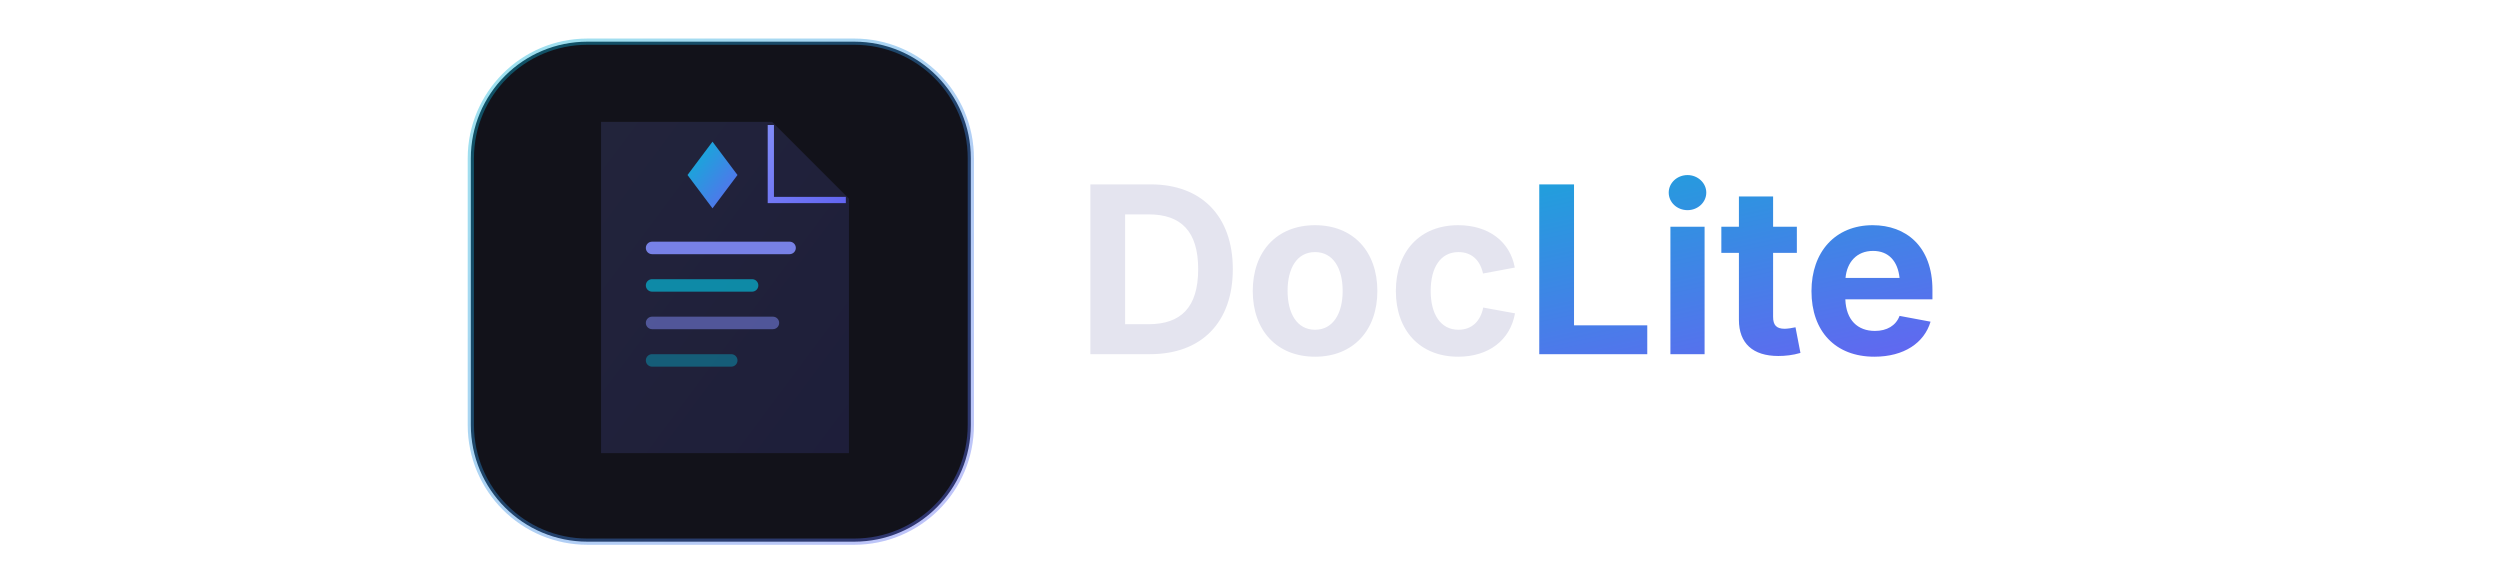
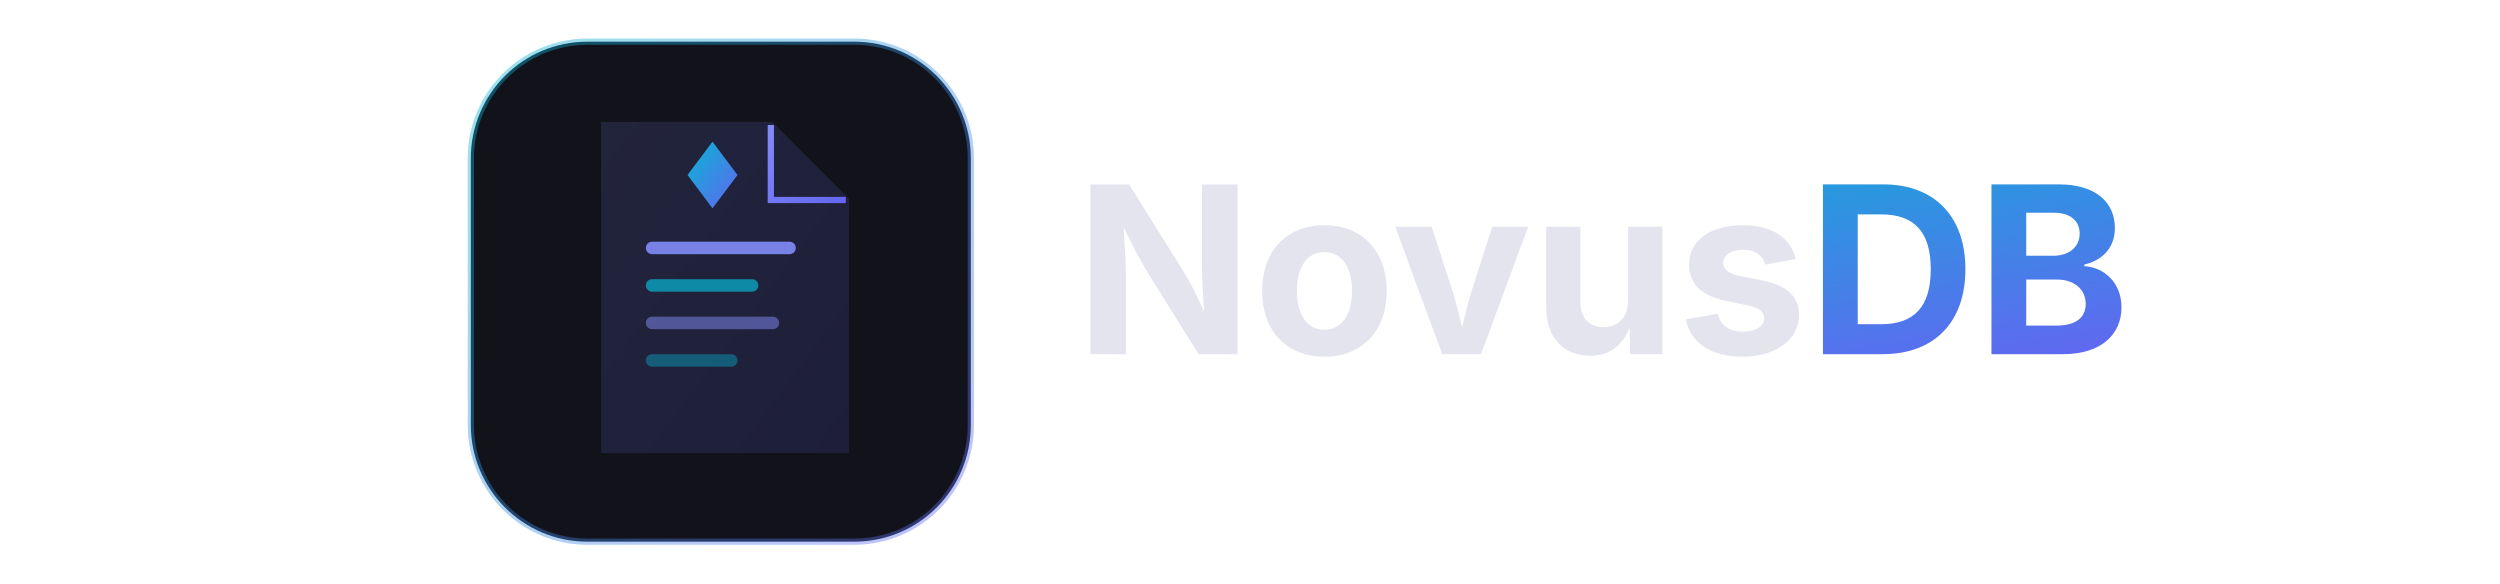
<svg xmlns="http://www.w3.org/2000/svg" viewBox="0 0 600 140" fill="none">
  <defs>
    <linearGradient id="g1" x1="0%" y1="0%" x2="100%" y2="100%">
      <stop offset="0%" stop-color="#818cf8" />
      <stop offset="100%" stop-color="#6366f1" />
    </linearGradient>
    <linearGradient id="g2" x1="0%" y1="0%" x2="100%" y2="100%">
      <stop offset="0%" stop-color="#06b6d4" />
      <stop offset="100%" stop-color="#6366f1" />
    </linearGradient>
  </defs>
  <g transform="translate(103, 0)">
    <rect x="10" y="10" width="120" height="120" rx="28" fill="#12121a" />
    <rect x="10" y="10" width="120" height="120" rx="28" stroke="url(#g2)" stroke-width="1.5" fill="none" opacity="0.4" />
    <path d="M42 30 L82 30 L100 48 L100 108 L42 108 Z" fill="url(#g1)" opacity="0.15" stroke="url(#g1)" stroke-width="1.5" />
    <path d="M82 30 L82 48 L100 48" fill="none" stroke="url(#g1)" stroke-width="1.5" />
    <rect x="52" y="58" width="36" height="3" rx="1.5" fill="#818cf8" opacity="0.9" />
    <rect x="52" y="67" width="27" height="3" rx="1.5" fill="#06b6d4" opacity="0.7" />
    <rect x="52" y="76" width="32" height="3" rx="1.5" fill="#818cf8" opacity="0.5" />
    <rect x="52" y="85" width="22" height="3" rx="1.5" fill="#06b6d4" opacity="0.4" />
    <path d="M68 34 L74 42 L68 50 L62 42 Z" fill="url(#g2)" />
-     <text x="155" y="85" font-family="system-ui, -apple-system, 'Segoe UI', sans-serif" font-size="56" font-weight="700" fill="#e4e4ef">Doc<tspan fill="url(#g2)">Lite</tspan>
+     <text x="155" y="85" font-family="system-ui, -apple-system, 'Segoe UI', sans-serif" font-size="56" font-weight="700" fill="#e4e4ef">Novus<tspan fill="url(#g2)">DB</tspan>
    </text>
  </g>
</svg>
